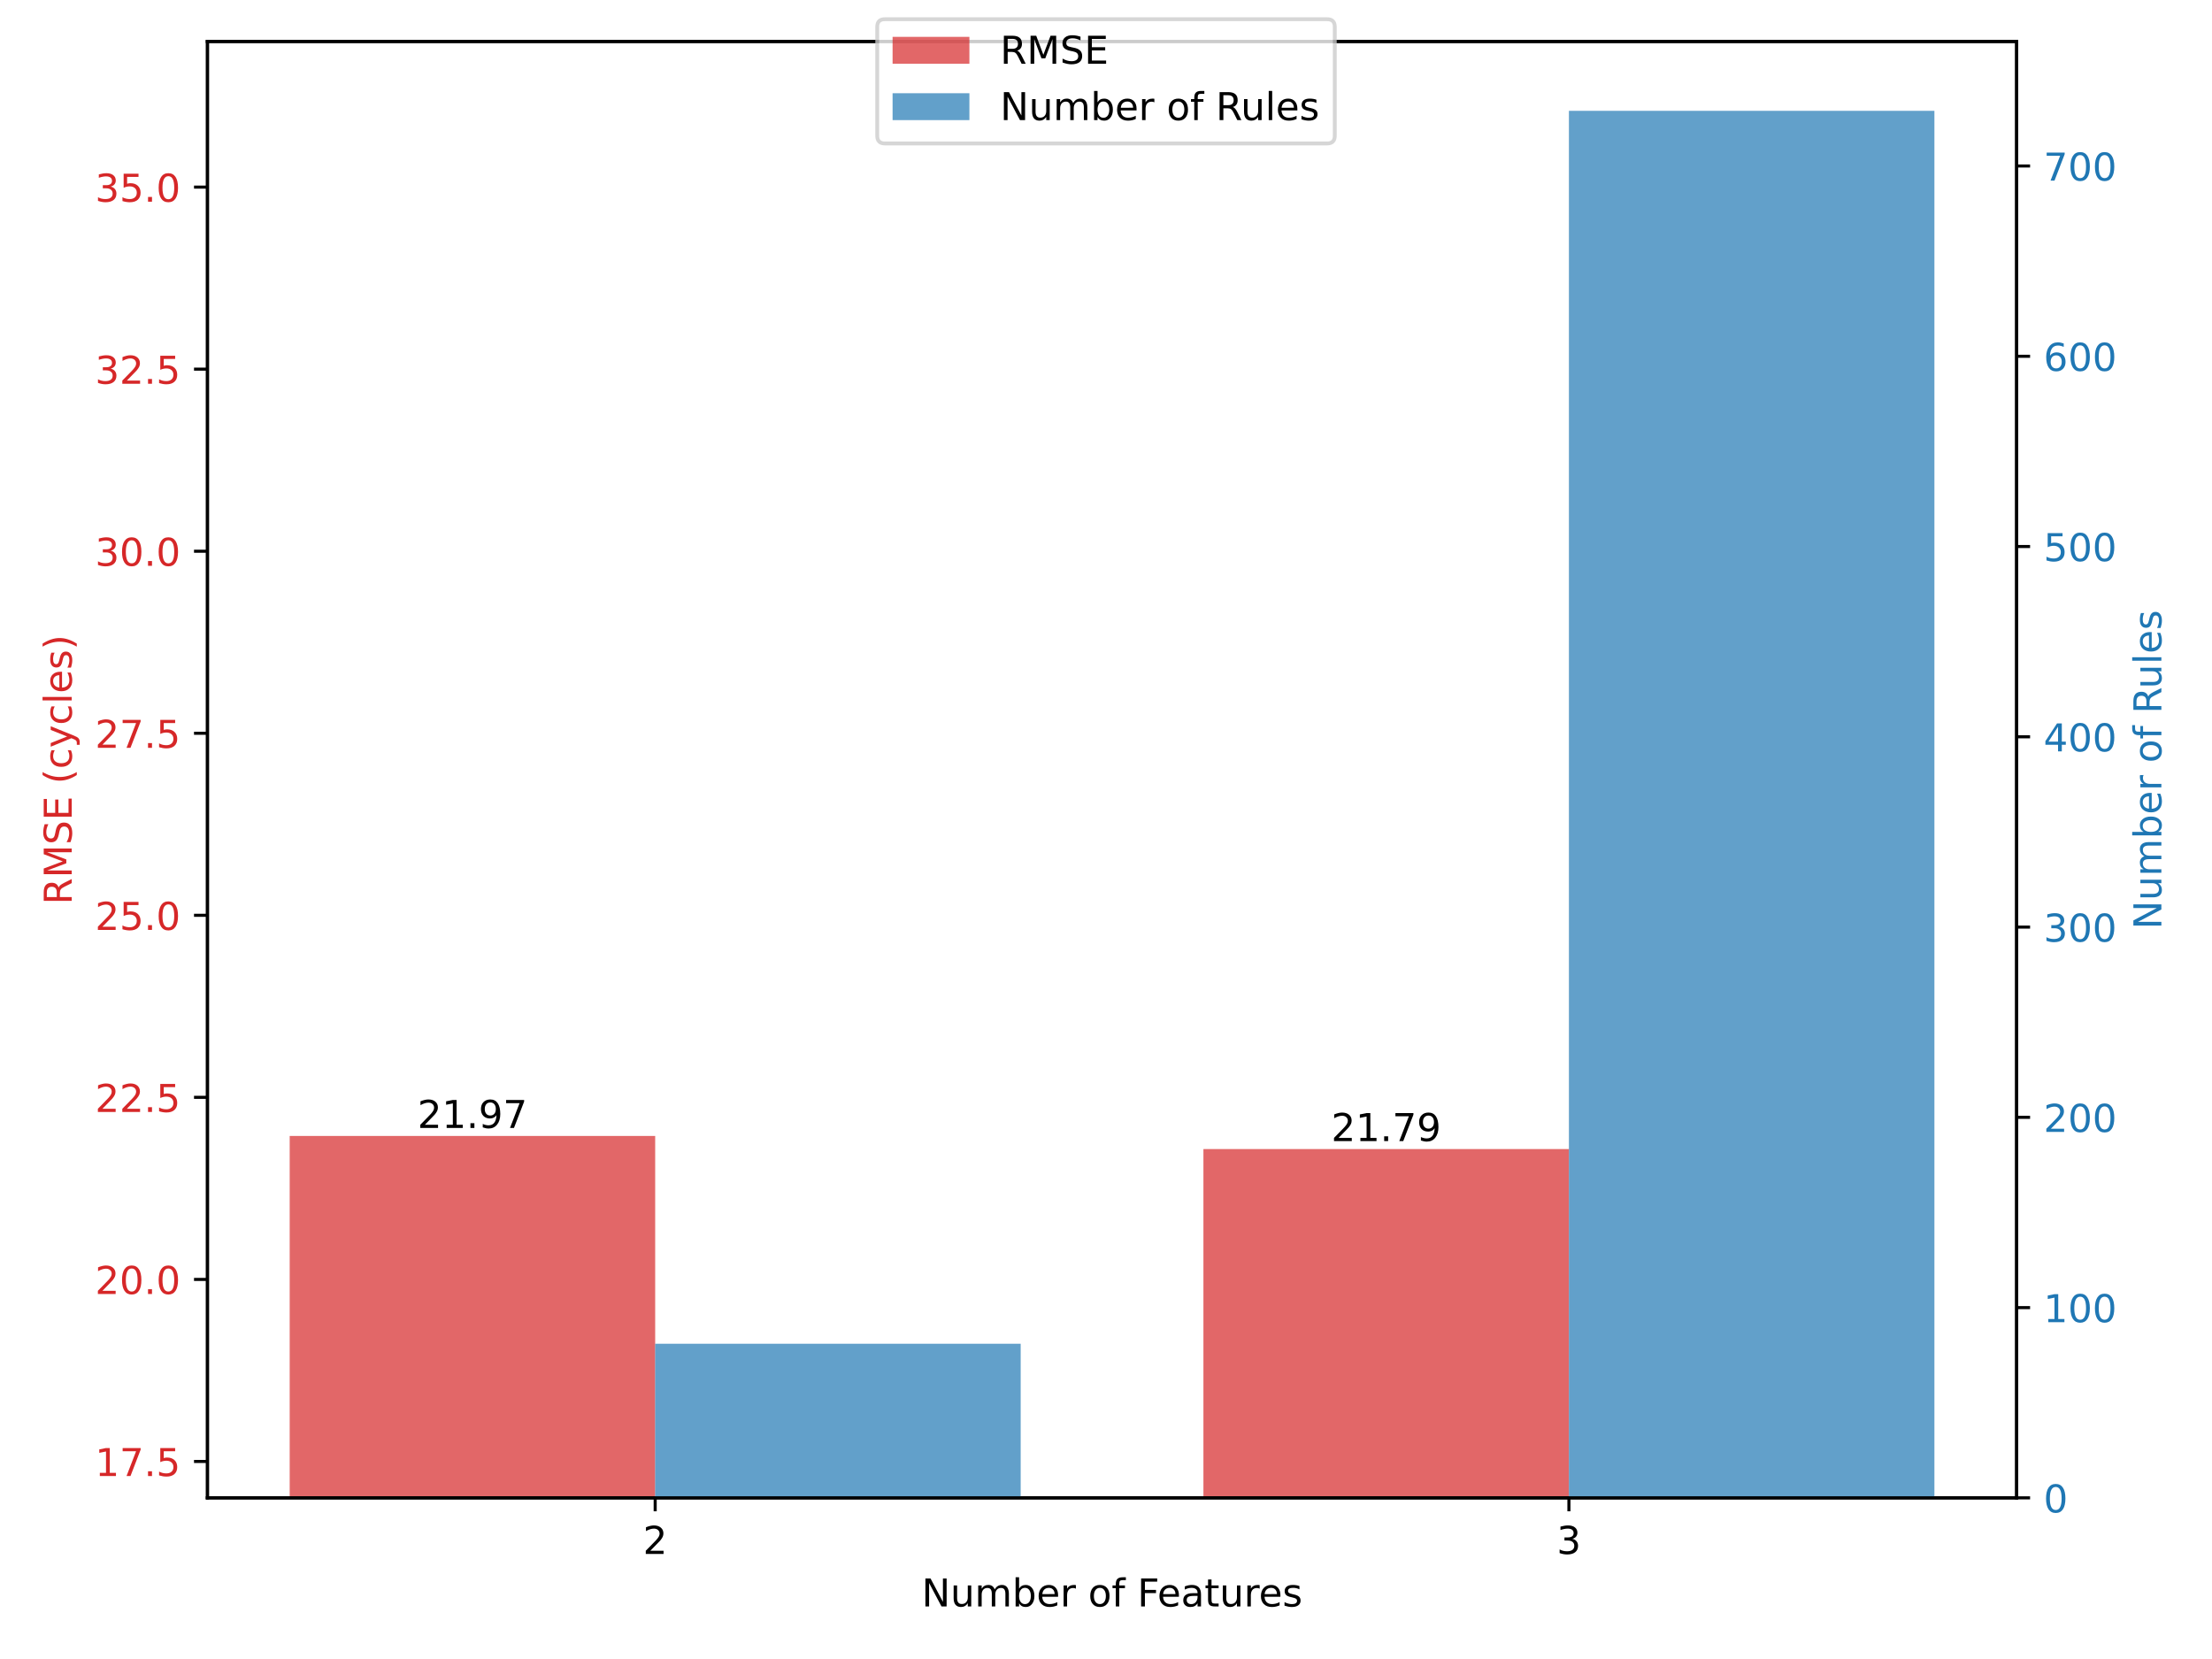
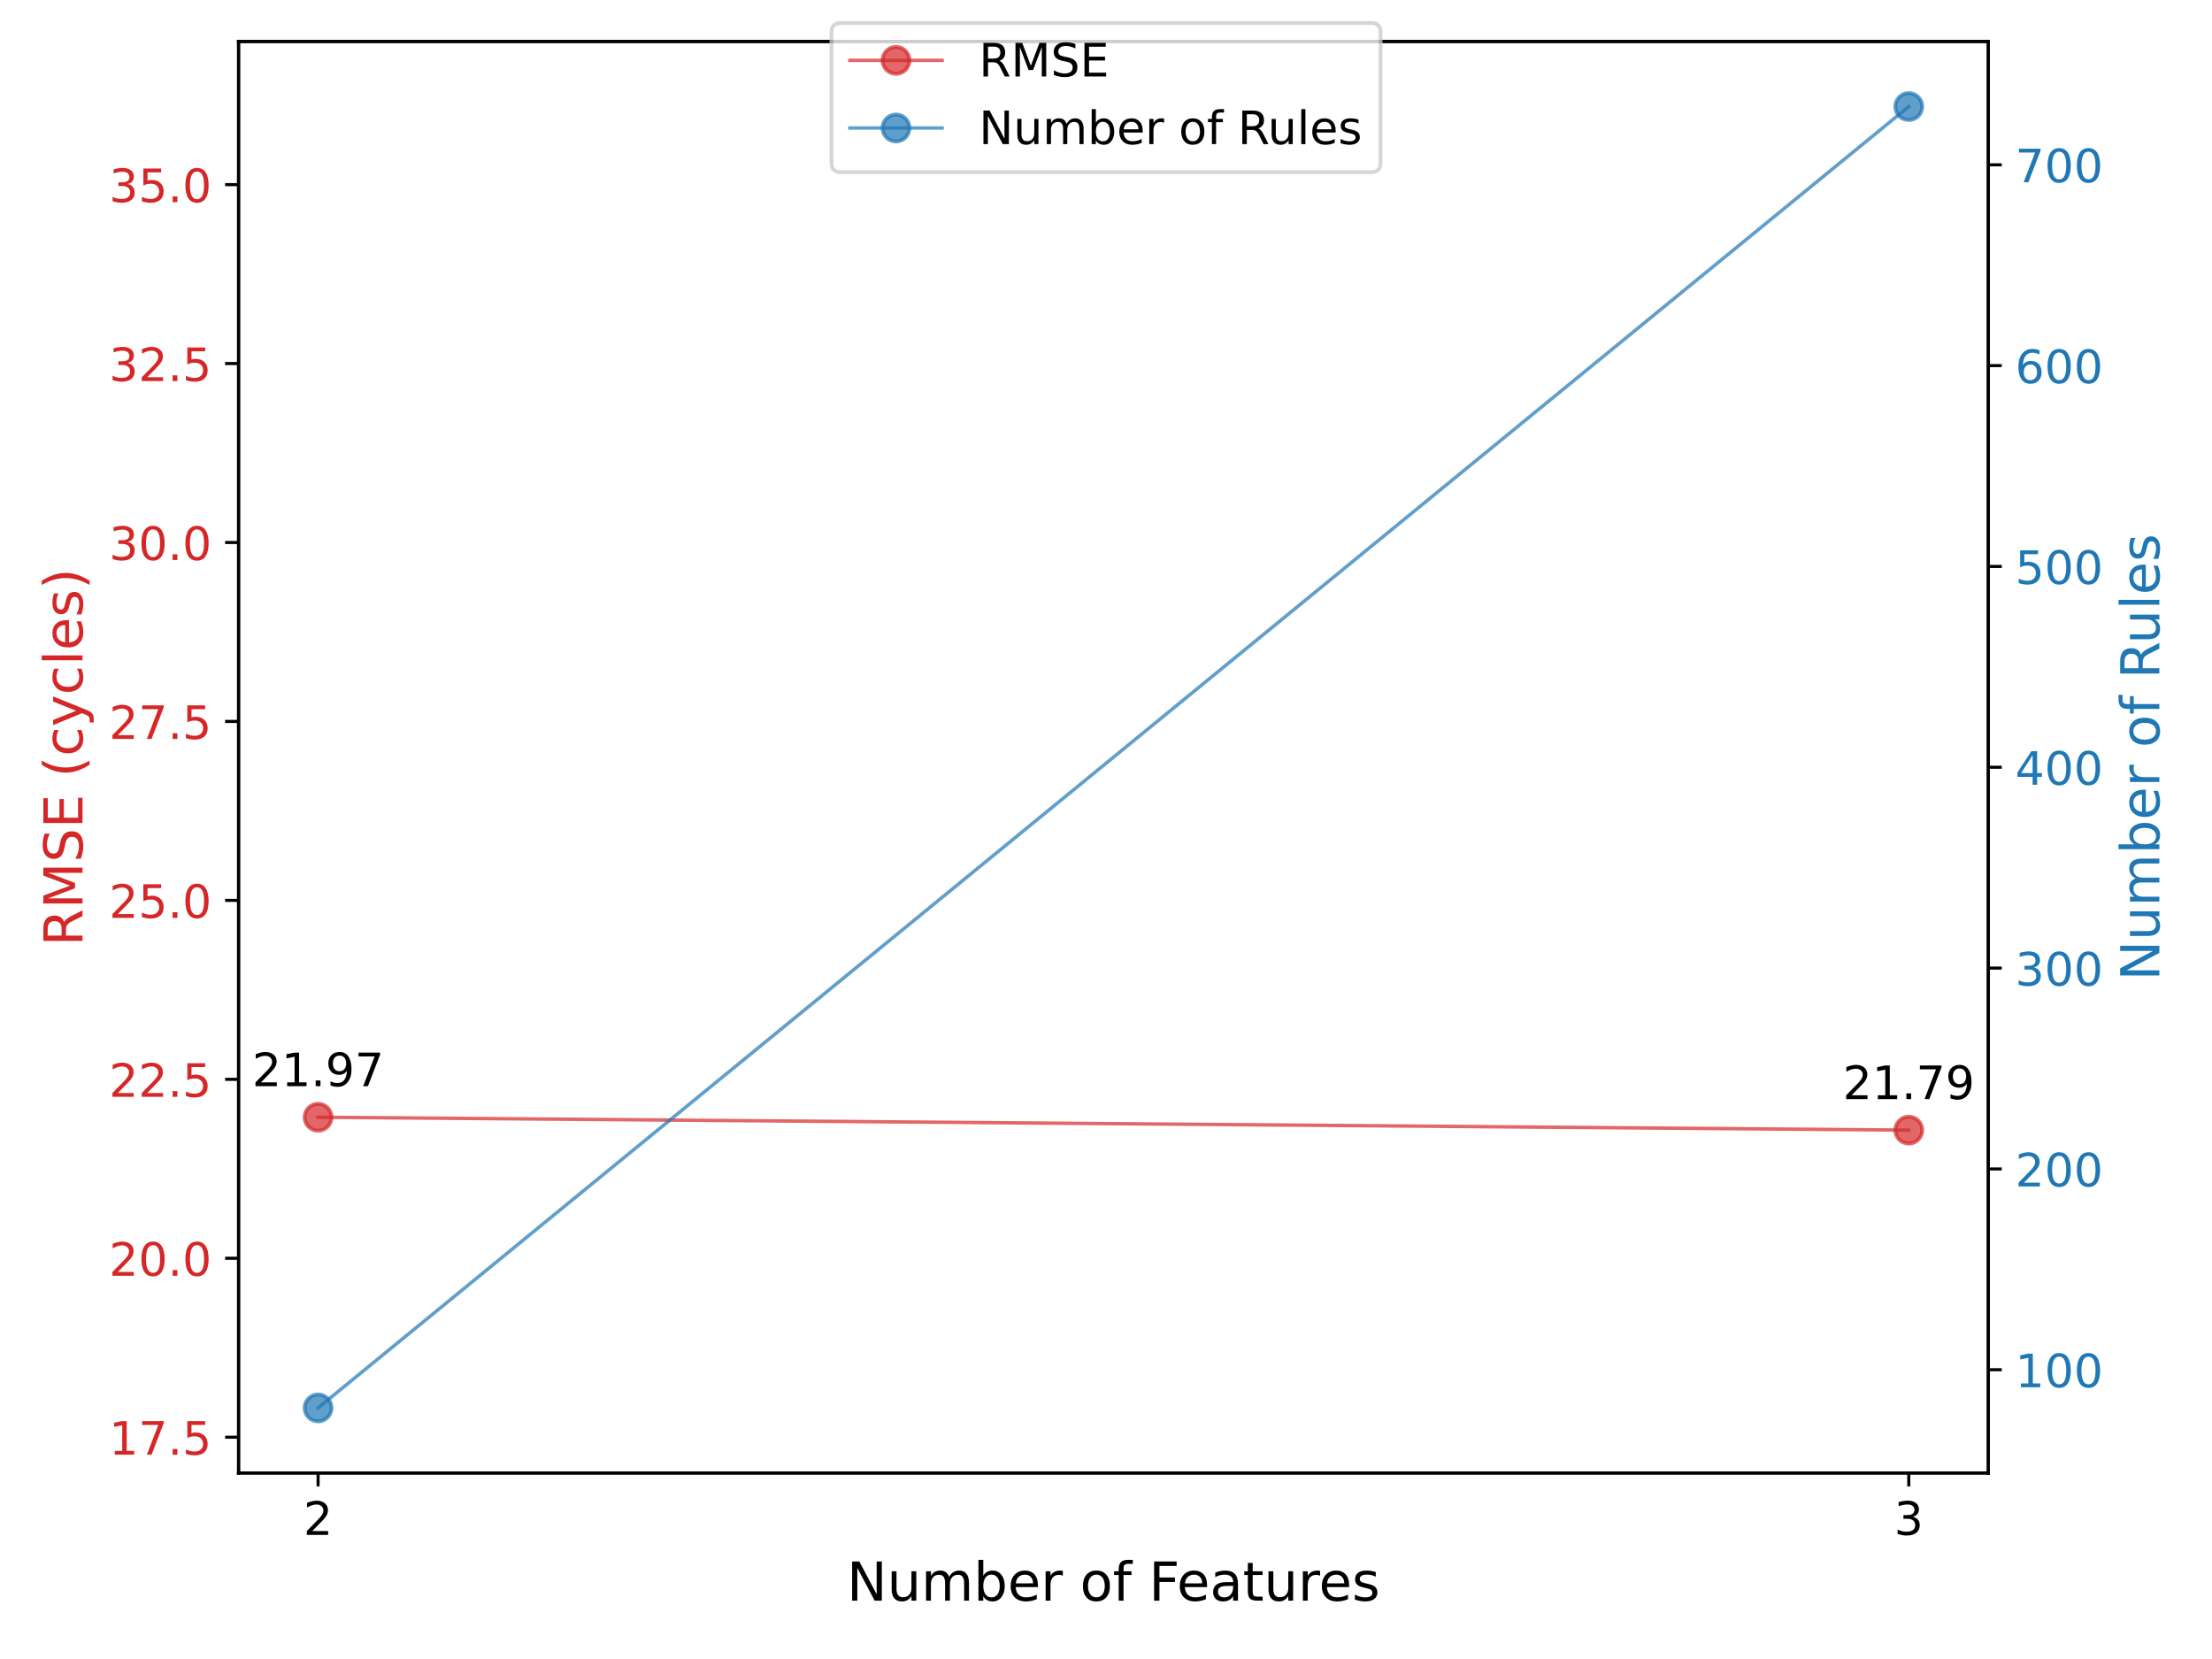
<svg xmlns="http://www.w3.org/2000/svg" xmlns:xlink="http://www.w3.org/1999/xlink" width="576pt" height="432pt" viewBox="0 0 576 432" version="1.1">
  <defs>
    <style type="text/css">*{stroke-linejoin: round; stroke-linecap: butt}</style>
  </defs>
  <g id="figure_1">
    <g id="patch_1">
      <path d="M 0 432  L 576 432  L 576 0  L 0 0  z " style="fill: #ffffff" />
    </g>
    <g id="axes_1">
      <g id="patch_2">
-         <path d="M 54.02 390.04  L 525.13 390.04  L 525.13 10.8  L 54.02 10.8  z " style="fill: #ffffff" />
-       </g>
-       <g id="patch_3">
-         <path d="M 75.434 712.394  L 170.608 712.394  L 170.608 295.799  L 75.434 295.799  z " clip-path="url(#p0d4b3a0d62)" style="fill: #d62728; opacity: 0.7" />
-       </g>
-       <g id="patch_4">
-         <path d="M 313.368 712.394  L 408.542 712.394  L 408.542 299.212  L 313.368 299.212  z " clip-path="url(#p0d4b3a0d62)" style="fill: #d62728; opacity: 0.7" />
+         <path d="M 62.12 383.56  L 517.75 383.56  L 517.75 10.8  L 62.12 10.8  z " style="fill: #ffffff" />
      </g>
      <g id="matplotlib.axis_1">
        <g id="xtick_1">
          <g id="line2d_1">
            <defs>
-               <path id="me149bcb768" d="M 0 0  L 0 3.5  " style="stroke: #000000; stroke-width: 0.8" />
+               <path id="m5f3f229236" d="M 0 0  L 0 3.5  " style="stroke: #000000; stroke-width: 0.8" />
            </defs>
            <g>
-               <use xlink:href="#me149bcb768" x="170.608" y="390.04" style="stroke: #000000; stroke-width: 0.8" />
+               <use xlink:href="#m5f3f229236" x="82.83" y="383.56" style="stroke: #000000; stroke-width: 0.8" />
            </g>
          </g>
          <g id="text_1">
-             <g transform="translate(167.4266 404.6384)scale(0.1 -0.1)">
+             <g transform="translate(79.01296 399.6781)scale(0.12 -0.12)">
              <defs>
                <path id="DejaVuSans-32" d="M 1228 531  L 3431 531  L 3431 0  L 469 0  L 469 531  Q 828 903 1448 1529  Q 2069 2156 2228 2338  Q 2531 2678 2651 2914  Q 2772 3150 2772 3378  Q 2772 3750 2511 3984  Q 2250 4219 1831 4219  Q 1534 4219 1204 4116  Q 875 4013 500 3803  L 500 4441  Q 881 4594 1212 4672  Q 1544 4750 1819 4750  Q 2544 4750 2975 4387  Q 3406 4025 3406 3419  Q 3406 3131 3298 2873  Q 3191 2616 2906 2266  Q 2828 2175 2409 1742  Q 1991 1309 1228 531  z " transform="scale(0.015625)" />
              </defs>
              <use xlink:href="#DejaVuSans-32" />
            </g>
          </g>
        </g>
        <g id="xtick_2">
          <g id="line2d_2">
            <g>
-               <use xlink:href="#me149bcb768" x="408.542" y="390.04" style="stroke: #000000; stroke-width: 0.8" />
+               <use xlink:href="#m5f3f229236" x="497.04" y="383.56" style="stroke: #000000; stroke-width: 0.8" />
            </g>
          </g>
          <g id="text_2">
-             <g transform="translate(405.3609 404.6384)scale(0.1 -0.1)">
+             <g transform="translate(493.222 399.6781)scale(0.12 -0.12)">
              <defs>
                <path id="DejaVuSans-33" d="M 2597 2516  Q 3050 2419 3304 2112  Q 3559 1806 3559 1356  Q 3559 666 3084 287  Q 2609 -91 1734 -91  Q 1441 -91 1130 -33  Q 819 25 488 141  L 488 750  Q 750 597 1062 519  Q 1375 441 1716 441  Q 2309 441 2620 675  Q 2931 909 2931 1356  Q 2931 1769 2642 2001  Q 2353 2234 1838 2234  L 1294 2234  L 1294 2753  L 1863 2753  Q 2328 2753 2575 2939  Q 2822 3125 2822 3475  Q 2822 3834 2567 4026  Q 2313 4219 1838 4219  Q 1578 4219 1281 4162  Q 984 4106 628 3988  L 628 4550  Q 988 4650 1302 4700  Q 1616 4750 1894 4750  Q 2613 4750 3031 4423  Q 3450 4097 3450 3541  Q 3450 3153 3228 2886  Q 3006 2619 2597 2516  z " transform="scale(0.015625)" />
              </defs>
              <use xlink:href="#DejaVuSans-33" />
            </g>
          </g>
        </g>
        <g id="text_3">
-           <g transform="translate(239.9969 418.3166)scale(0.1 -0.1)">
+           <g transform="translate(220.5256 416.8116)scale(0.14 -0.14)">
            <defs>
              <path id="DejaVuSans-4e" d="M 628 4666  L 1478 4666  L 3547 763  L 3547 4666  L 4159 4666  L 4159 0  L 3309 0  L 1241 3903  L 1241 0  L 628 0  L 628 4666  z " transform="scale(0.015625)" />
              <path id="DejaVuSans-75" d="M 544 1381  L 544 3500  L 1119 3500  L 1119 1403  Q 1119 906 1312 657  Q 1506 409 1894 409  Q 2359 409 2629 706  Q 2900 1003 2900 1516  L 2900 3500  L 3475 3500  L 3475 0  L 2900 0  L 2900 538  Q 2691 219 2414 64  Q 2138 -91 1772 -91  Q 1169 -91 856 284  Q 544 659 544 1381  z M 1991 3584  L 1991 3584  z " transform="scale(0.015625)" />
              <path id="DejaVuSans-6d" d="M 3328 2828  Q 3544 3216 3844 3400  Q 4144 3584 4550 3584  Q 5097 3584 5394 3201  Q 5691 2819 5691 2113  L 5691 0  L 5113 0  L 5113 2094  Q 5113 2597 4934 2840  Q 4756 3084 4391 3084  Q 3944 3084 3684 2787  Q 3425 2491 3425 1978  L 3425 0  L 2847 0  L 2847 2094  Q 2847 2600 2669 2842  Q 2491 3084 2119 3084  Q 1678 3084 1418 2786  Q 1159 2488 1159 1978  L 1159 0  L 581 0  L 581 3500  L 1159 3500  L 1159 2956  Q 1356 3278 1631 3431  Q 1906 3584 2284 3584  Q 2666 3584 2933 3390  Q 3200 3197 3328 2828  z " transform="scale(0.015625)" />
              <path id="DejaVuSans-62" d="M 3116 1747  Q 3116 2381 2855 2742  Q 2594 3103 2138 3103  Q 1681 3103 1420 2742  Q 1159 2381 1159 1747  Q 1159 1113 1420 752  Q 1681 391 2138 391  Q 2594 391 2855 752  Q 3116 1113 3116 1747  z M 1159 2969  Q 1341 3281 1617 3432  Q 1894 3584 2278 3584  Q 2916 3584 3314 3078  Q 3713 2572 3713 1747  Q 3713 922 3314 415  Q 2916 -91 2278 -91  Q 1894 -91 1617 61  Q 1341 213 1159 525  L 1159 0  L 581 0  L 581 4863  L 1159 4863  L 1159 2969  z " transform="scale(0.015625)" />
              <path id="DejaVuSans-65" d="M 3597 1894  L 3597 1613  L 953 1613  Q 991 1019 1311 708  Q 1631 397 2203 397  Q 2534 397 2845 478  Q 3156 559 3463 722  L 3463 178  Q 3153 47 2828 -22  Q 2503 -91 2169 -91  Q 1331 -91 842 396  Q 353 884 353 1716  Q 353 2575 817 3079  Q 1281 3584 2069 3584  Q 2775 3584 3186 3129  Q 3597 2675 3597 1894  z M 3022 2063  Q 3016 2534 2758 2815  Q 2500 3097 2075 3097  Q 1594 3097 1305 2825  Q 1016 2553 972 2059  L 3022 2063  z " transform="scale(0.015625)" />
              <path id="DejaVuSans-72" d="M 2631 2963  Q 2534 3019 2420 3045  Q 2306 3072 2169 3072  Q 1681 3072 1420 2755  Q 1159 2438 1159 1844  L 1159 0  L 581 0  L 581 3500  L 1159 3500  L 1159 2956  Q 1341 3275 1631 3429  Q 1922 3584 2338 3584  Q 2397 3584 2469 3576  Q 2541 3569 2628 3553  L 2631 2963  z " transform="scale(0.015625)" />
              <path id="DejaVuSans-20" transform="scale(0.015625)" />
              <path id="DejaVuSans-6f" d="M 1959 3097  Q 1497 3097 1228 2736  Q 959 2375 959 1747  Q 959 1119 1226 758  Q 1494 397 1959 397  Q 2419 397 2687 759  Q 2956 1122 2956 1747  Q 2956 2369 2687 2733  Q 2419 3097 1959 3097  z M 1959 3584  Q 2709 3584 3137 3096  Q 3566 2609 3566 1747  Q 3566 888 3137 398  Q 2709 -91 1959 -91  Q 1206 -91 779 398  Q 353 888 353 1747  Q 353 2609 779 3096  Q 1206 3584 1959 3584  z " transform="scale(0.015625)" />
              <path id="DejaVuSans-66" d="M 2375 4863  L 2375 4384  L 1825 4384  Q 1516 4384 1395 4259  Q 1275 4134 1275 3809  L 1275 3500  L 2222 3500  L 2222 3053  L 1275 3053  L 1275 0  L 697 0  L 697 3053  L 147 3053  L 147 3500  L 697 3500  L 697 3744  Q 697 4328 969 4595  Q 1241 4863 1831 4863  L 2375 4863  z " transform="scale(0.015625)" />
              <path id="DejaVuSans-46" d="M 628 4666  L 3309 4666  L 3309 4134  L 1259 4134  L 1259 2759  L 3109 2759  L 3109 2228  L 1259 2228  L 1259 0  L 628 0  L 628 4666  z " transform="scale(0.015625)" />
              <path id="DejaVuSans-61" d="M 2194 1759  Q 1497 1759 1228 1600  Q 959 1441 959 1056  Q 959 750 1161 570  Q 1363 391 1709 391  Q 2188 391 2477 730  Q 2766 1069 2766 1631  L 2766 1759  L 2194 1759  z M 3341 1997  L 3341 0  L 2766 0  L 2766 531  Q 2569 213 2275 61  Q 1981 -91 1556 -91  Q 1019 -91 701 211  Q 384 513 384 1019  Q 384 1609 779 1909  Q 1175 2209 1959 2209  L 2766 2209  L 2766 2266  Q 2766 2663 2505 2880  Q 2244 3097 1772 3097  Q 1472 3097 1187 3025  Q 903 2953 641 2809  L 641 3341  Q 956 3463 1253 3523  Q 1550 3584 1831 3584  Q 2591 3584 2966 3190  Q 3341 2797 3341 1997  z " transform="scale(0.015625)" />
              <path id="DejaVuSans-74" d="M 1172 4494  L 1172 3500  L 2356 3500  L 2356 3053  L 1172 3053  L 1172 1153  Q 1172 725 1289 603  Q 1406 481 1766 481  L 2356 481  L 2356 0  L 1766 0  Q 1100 0 847 248  Q 594 497 594 1153  L 594 3053  L 172 3053  L 172 3500  L 594 3500  L 594 4494  L 1172 4494  z " transform="scale(0.015625)" />
              <path id="DejaVuSans-73" d="M 2834 3397  L 2834 2853  Q 2591 2978 2328 3040  Q 2066 3103 1784 3103  Q 1356 3103 1142 2972  Q 928 2841 928 2578  Q 928 2378 1081 2264  Q 1234 2150 1697 2047  L 1894 2003  Q 2506 1872 2764 1633  Q 3022 1394 3022 966  Q 3022 478 2636 193  Q 2250 -91 1575 -91  Q 1294 -91 989 -36  Q 684 19 347 128  L 347 722  Q 666 556 975 473  Q 1284 391 1588 391  Q 1994 391 2212 530  Q 2431 669 2431 922  Q 2431 1156 2273 1281  Q 2116 1406 1581 1522  L 1381 1569  Q 847 1681 609 1914  Q 372 2147 372 2553  Q 372 3047 722 3315  Q 1072 3584 1716 3584  Q 2034 3584 2315 3537  Q 2597 3491 2834 3397  z " transform="scale(0.015625)" />
            </defs>
            <use xlink:href="#DejaVuSans-4e" />
            <use xlink:href="#DejaVuSans-75" x="74.805" />
            <use xlink:href="#DejaVuSans-6d" x="138.184" />
            <use xlink:href="#DejaVuSans-62" x="235.596" />
            <use xlink:href="#DejaVuSans-65" x="299.072" />
            <use xlink:href="#DejaVuSans-72" x="360.596" />
            <use xlink:href="#DejaVuSans-20" x="401.709" />
            <use xlink:href="#DejaVuSans-6f" x="433.496" />
            <use xlink:href="#DejaVuSans-66" x="494.678" />
            <use xlink:href="#DejaVuSans-20" x="529.883" />
            <use xlink:href="#DejaVuSans-46" x="561.67" />
            <use xlink:href="#DejaVuSans-65" x="613.689" />
            <use xlink:href="#DejaVuSans-61" x="675.213" />
            <use xlink:href="#DejaVuSans-74" x="736.492" />
            <use xlink:href="#DejaVuSans-75" x="775.701" />
            <use xlink:href="#DejaVuSans-72" x="839.08" />
            <use xlink:href="#DejaVuSans-65" x="877.943" />
            <use xlink:href="#DejaVuSans-73" x="939.467" />
          </g>
        </g>
      </g>
      <g id="matplotlib.axis_2">
        <g id="ytick_1">
          <g id="line2d_3">
            <defs>
-               <path id="m846bb1ee60" d="M 0 0  L -3.5 0  " style="stroke: #000000; stroke-width: 0.8" />
+               <path id="mb126d56574" d="M 0 0  L -3.5 0  " style="stroke: #000000; stroke-width: 0.8" />
            </defs>
            <g>
-               <use xlink:href="#m846bb1ee60" x="54.02" y="380.559" style="stroke: #000000; stroke-width: 0.8" />
+               <use xlink:href="#mb126d56574" x="62.12" y="374.241" style="stroke: #000000; stroke-width: 0.8" />
            </g>
          </g>
          <g id="text_4">
-             <g style="fill: #d62728" transform="translate(24.75437 384.3582)scale(0.1 -0.1)">
+             <g style="fill: #d62728" transform="translate(28.40125 378.8001)scale(0.12 -0.12)">
              <defs>
                <path id="DejaVuSans-31" d="M 794 531  L 1825 531  L 1825 4091  L 703 3866  L 703 4441  L 1819 4666  L 2450 4666  L 2450 531  L 3481 531  L 3481 0  L 794 0  L 794 531  z " transform="scale(0.015625)" />
                <path id="DejaVuSans-37" d="M 525 4666  L 3525 4666  L 3525 4397  L 1831 0  L 1172 0  L 2766 4134  L 525 4134  L 525 4666  z " transform="scale(0.015625)" />
                <path id="DejaVuSans-2e" d="M 684 794  L 1344 794  L 1344 0  L 684 0  L 684 794  z " transform="scale(0.015625)" />
                <path id="DejaVuSans-35" d="M 691 4666  L 3169 4666  L 3169 4134  L 1269 4134  L 1269 2991  Q 1406 3038 1543 3061  Q 1681 3084 1819 3084  Q 2600 3084 3056 2656  Q 3513 2228 3513 1497  Q 3513 744 3044 326  Q 2575 -91 1722 -91  Q 1428 -91 1123 -41  Q 819 9 494 109  L 494 744  Q 775 591 1075 516  Q 1375 441 1709 441  Q 2250 441 2565 725  Q 2881 1009 2881 1497  Q 2881 1984 2565 2268  Q 2250 2553 1709 2553  Q 1456 2553 1204 2497  Q 953 2441 691 2322  L 691 4666  z " transform="scale(0.015625)" />
              </defs>
              <use xlink:href="#DejaVuSans-31" />
              <use xlink:href="#DejaVuSans-37" x="63.623" />
              <use xlink:href="#DejaVuSans-2e" x="127.246" />
              <use xlink:href="#DejaVuSans-35" x="159.033" />
            </g>
          </g>
        </g>
        <g id="ytick_2">
          <g id="line2d_4">
            <g>
-               <use xlink:href="#m846bb1ee60" x="54.02" y="333.154" style="stroke: #000000; stroke-width: 0.8" />
+               <use xlink:href="#mb126d56574" x="62.12" y="327.646" style="stroke: #000000; stroke-width: 0.8" />
            </g>
          </g>
          <g id="text_5">
-             <g style="fill: #d62728" transform="translate(24.75437 336.9532)scale(0.1 -0.1)">
+             <g style="fill: #d62728" transform="translate(28.40125 332.2051)scale(0.12 -0.12)">
              <defs>
                <path id="DejaVuSans-30" d="M 2034 4250  Q 1547 4250 1301 3770  Q 1056 3291 1056 2328  Q 1056 1369 1301 889  Q 1547 409 2034 409  Q 2525 409 2770 889  Q 3016 1369 3016 2328  Q 3016 3291 2770 3770  Q 2525 4250 2034 4250  z M 2034 4750  Q 2819 4750 3233 4129  Q 3647 3509 3647 2328  Q 3647 1150 3233 529  Q 2819 -91 2034 -91  Q 1250 -91 836 529  Q 422 1150 422 2328  Q 422 3509 836 4129  Q 1250 4750 2034 4750  z " transform="scale(0.015625)" />
              </defs>
              <use xlink:href="#DejaVuSans-32" />
              <use xlink:href="#DejaVuSans-30" x="63.623" />
              <use xlink:href="#DejaVuSans-2e" x="127.246" />
              <use xlink:href="#DejaVuSans-30" x="159.033" />
            </g>
          </g>
        </g>
        <g id="ytick_3">
          <g id="line2d_5">
            <g>
-               <use xlink:href="#m846bb1ee60" x="54.02" y="285.749" style="stroke: #000000; stroke-width: 0.8" />
+               <use xlink:href="#mb126d56574" x="62.12" y="281.051" style="stroke: #000000; stroke-width: 0.8" />
            </g>
          </g>
          <g id="text_6">
-             <g style="fill: #d62728" transform="translate(24.75437 289.5482)scale(0.1 -0.1)">
+             <g style="fill: #d62728" transform="translate(28.40125 285.6101)scale(0.12 -0.12)">
              <use xlink:href="#DejaVuSans-32" />
              <use xlink:href="#DejaVuSans-32" x="63.623" />
              <use xlink:href="#DejaVuSans-2e" x="127.246" />
              <use xlink:href="#DejaVuSans-35" x="159.033" />
            </g>
          </g>
        </g>
        <g id="ytick_4">
          <g id="line2d_6">
            <g>
-               <use xlink:href="#m846bb1ee60" x="54.02" y="238.344" style="stroke: #000000; stroke-width: 0.8" />
+               <use xlink:href="#mb126d56574" x="62.12" y="234.456" style="stroke: #000000; stroke-width: 0.8" />
            </g>
          </g>
          <g id="text_7">
-             <g style="fill: #d62728" transform="translate(24.75437 242.1432)scale(0.1 -0.1)">
+             <g style="fill: #d62728" transform="translate(28.40125 239.0151)scale(0.12 -0.12)">
              <use xlink:href="#DejaVuSans-32" />
              <use xlink:href="#DejaVuSans-35" x="63.623" />
              <use xlink:href="#DejaVuSans-2e" x="127.246" />
              <use xlink:href="#DejaVuSans-30" x="159.033" />
            </g>
          </g>
        </g>
        <g id="ytick_5">
          <g id="line2d_7">
            <g>
-               <use xlink:href="#m846bb1ee60" x="54.02" y="190.939" style="stroke: #000000; stroke-width: 0.8" />
+               <use xlink:href="#mb126d56574" x="62.12" y="187.861" style="stroke: #000000; stroke-width: 0.8" />
            </g>
          </g>
          <g id="text_8">
-             <g style="fill: #d62728" transform="translate(24.75437 194.7382)scale(0.1 -0.1)">
+             <g style="fill: #d62728" transform="translate(28.40125 192.4201)scale(0.12 -0.12)">
              <use xlink:href="#DejaVuSans-32" />
              <use xlink:href="#DejaVuSans-37" x="63.623" />
              <use xlink:href="#DejaVuSans-2e" x="127.246" />
              <use xlink:href="#DejaVuSans-35" x="159.033" />
            </g>
          </g>
        </g>
        <g id="ytick_6">
          <g id="line2d_8">
            <g>
-               <use xlink:href="#m846bb1ee60" x="54.02" y="143.534" style="stroke: #000000; stroke-width: 0.8" />
+               <use xlink:href="#mb126d56574" x="62.12" y="141.266" style="stroke: #000000; stroke-width: 0.8" />
            </g>
          </g>
          <g id="text_9">
-             <g style="fill: #d62728" transform="translate(24.75437 147.3332)scale(0.1 -0.1)">
+             <g style="fill: #d62728" transform="translate(28.40125 145.8251)scale(0.12 -0.12)">
              <use xlink:href="#DejaVuSans-33" />
              <use xlink:href="#DejaVuSans-30" x="63.623" />
              <use xlink:href="#DejaVuSans-2e" x="127.246" />
              <use xlink:href="#DejaVuSans-30" x="159.033" />
            </g>
          </g>
        </g>
        <g id="ytick_7">
          <g id="line2d_9">
            <g>
-               <use xlink:href="#m846bb1ee60" x="54.02" y="96.129" style="stroke: #000000; stroke-width: 0.8" />
+               <use xlink:href="#mb126d56574" x="62.12" y="94.671" style="stroke: #000000; stroke-width: 0.8" />
            </g>
          </g>
          <g id="text_10">
-             <g style="fill: #d62728" transform="translate(24.75437 99.92822)scale(0.1 -0.1)">
+             <g style="fill: #d62728" transform="translate(28.40125 99.23006)scale(0.12 -0.12)">
              <use xlink:href="#DejaVuSans-33" />
              <use xlink:href="#DejaVuSans-32" x="63.623" />
              <use xlink:href="#DejaVuSans-2e" x="127.246" />
              <use xlink:href="#DejaVuSans-35" x="159.033" />
            </g>
          </g>
        </g>
        <g id="ytick_8">
          <g id="line2d_10">
            <g>
-               <use xlink:href="#m846bb1ee60" x="54.02" y="48.724" style="stroke: #000000; stroke-width: 0.8" />
+               <use xlink:href="#mb126d56574" x="62.12" y="48.076" style="stroke: #000000; stroke-width: 0.8" />
            </g>
          </g>
          <g id="text_11">
-             <g style="fill: #d62728" transform="translate(24.75437 52.52322)scale(0.1 -0.1)">
+             <g style="fill: #d62728" transform="translate(28.40125 52.63506)scale(0.12 -0.12)">
              <use xlink:href="#DejaVuSans-33" />
              <use xlink:href="#DejaVuSans-35" x="63.623" />
              <use xlink:href="#DejaVuSans-2e" x="127.246" />
              <use xlink:href="#DejaVuSans-30" x="159.033" />
            </g>
          </g>
        </g>
        <g id="text_12">
-           <g style="fill: #d62728" transform="translate(18.67469 235.5606)rotate(-90)scale(0.1 -0.1)">
+           <g style="fill: #d62728" transform="translate(21.48969 246.3769)rotate(-90)scale(0.14 -0.14)">
            <defs>
              <path id="DejaVuSans-52" d="M 2841 2188  Q 3044 2119 3236 1894  Q 3428 1669 3622 1275  L 4263 0  L 3584 0  L 2988 1197  Q 2756 1666 2539 1819  Q 2322 1972 1947 1972  L 1259 1972  L 1259 0  L 628 0  L 628 4666  L 2053 4666  Q 2853 4666 3247 4331  Q 3641 3997 3641 3322  Q 3641 2881 3436 2590  Q 3231 2300 2841 2188  z M 1259 4147  L 1259 2491  L 2053 2491  Q 2509 2491 2742 2702  Q 2975 2913 2975 3322  Q 2975 3731 2742 3939  Q 2509 4147 2053 4147  L 1259 4147  z " transform="scale(0.015625)" />
              <path id="DejaVuSans-4d" d="M 628 4666  L 1569 4666  L 2759 1491  L 3956 4666  L 4897 4666  L 4897 0  L 4281 0  L 4281 4097  L 3078 897  L 2444 897  L 1241 4097  L 1241 0  L 628 0  L 628 4666  z " transform="scale(0.015625)" />
              <path id="DejaVuSans-53" d="M 3425 4513  L 3425 3897  Q 3066 4069 2747 4153  Q 2428 4238 2131 4238  Q 1616 4238 1336 4038  Q 1056 3838 1056 3469  Q 1056 3159 1242 3001  Q 1428 2844 1947 2747  L 2328 2669  Q 3034 2534 3370 2195  Q 3706 1856 3706 1288  Q 3706 609 3251 259  Q 2797 -91 1919 -91  Q 1588 -91 1214 -16  Q 841 59 441 206  L 441 856  Q 825 641 1194 531  Q 1563 422 1919 422  Q 2459 422 2753 634  Q 3047 847 3047 1241  Q 3047 1584 2836 1778  Q 2625 1972 2144 2069  L 1759 2144  Q 1053 2284 737 2584  Q 422 2884 422 3419  Q 422 4038 858 4394  Q 1294 4750 2059 4750  Q 2388 4750 2728 4690  Q 3069 4631 3425 4513  z " transform="scale(0.015625)" />
              <path id="DejaVuSans-45" d="M 628 4666  L 3578 4666  L 3578 4134  L 1259 4134  L 1259 2753  L 3481 2753  L 3481 2222  L 1259 2222  L 1259 531  L 3634 531  L 3634 0  L 628 0  L 628 4666  z " transform="scale(0.015625)" />
              <path id="DejaVuSans-28" d="M 1984 4856  Q 1566 4138 1362 3434  Q 1159 2731 1159 2009  Q 1159 1288 1364 580  Q 1569 -128 1984 -844  L 1484 -844  Q 1016 -109 783 600  Q 550 1309 550 2009  Q 550 2706 781 3412  Q 1013 4119 1484 4856  L 1984 4856  z " transform="scale(0.015625)" />
              <path id="DejaVuSans-63" d="M 3122 3366  L 3122 2828  Q 2878 2963 2633 3030  Q 2388 3097 2138 3097  Q 1578 3097 1268 2742  Q 959 2388 959 1747  Q 959 1106 1268 751  Q 1578 397 2138 397  Q 2388 397 2633 464  Q 2878 531 3122 666  L 3122 134  Q 2881 22 2623 -34  Q 2366 -91 2075 -91  Q 1284 -91 818 406  Q 353 903 353 1747  Q 353 2603 823 3093  Q 1294 3584 2113 3584  Q 2378 3584 2631 3529  Q 2884 3475 3122 3366  z " transform="scale(0.015625)" />
              <path id="DejaVuSans-79" d="M 2059 -325  Q 1816 -950 1584 -1140  Q 1353 -1331 966 -1331  L 506 -1331  L 506 -850  L 844 -850  Q 1081 -850 1212 -737  Q 1344 -625 1503 -206  L 1606 56  L 191 3500  L 800 3500  L 1894 763  L 2988 3500  L 3597 3500  L 2059 -325  z " transform="scale(0.015625)" />
              <path id="DejaVuSans-6c" d="M 603 4863  L 1178 4863  L 1178 0  L 603 0  L 603 4863  z " transform="scale(0.015625)" />
              <path id="DejaVuSans-29" d="M 513 4856  L 1013 4856  Q 1481 4119 1714 3412  Q 1947 2706 1947 2009  Q 1947 1309 1714 600  Q 1481 -109 1013 -844  L 513 -844  Q 928 -128 1133 580  Q 1338 1288 1338 2009  Q 1338 2731 1133 3434  Q 928 4138 513 4856  z " transform="scale(0.015625)" />
            </defs>
            <use xlink:href="#DejaVuSans-52" />
            <use xlink:href="#DejaVuSans-4d" x="69.482" />
            <use xlink:href="#DejaVuSans-53" x="155.762" />
            <use xlink:href="#DejaVuSans-45" x="219.238" />
            <use xlink:href="#DejaVuSans-20" x="282.422" />
            <use xlink:href="#DejaVuSans-28" x="314.209" />
            <use xlink:href="#DejaVuSans-63" x="353.223" />
            <use xlink:href="#DejaVuSans-79" x="408.203" />
            <use xlink:href="#DejaVuSans-63" x="467.383" />
            <use xlink:href="#DejaVuSans-6c" x="522.363" />
            <use xlink:href="#DejaVuSans-65" x="550.146" />
            <use xlink:href="#DejaVuSans-73" x="611.67" />
            <use xlink:href="#DejaVuSans-29" x="663.77" />
          </g>
        </g>
      </g>
+       <g id="line2d_11">
+         <path d="M 82.83 290.929  L 497.04 294.284  " clip-path="url(#p93326b6840)" style="fill: none; stroke: #d62728; stroke-opacity: 0.7; stroke-width: 0.9; stroke-linecap: square" />
+         <defs>
+           <path id="m23a241d335" d="M 0 3.5  C 0.928 3.5 1.819 3.131 2.475 2.475  C 3.131 1.819 3.5 0.928 3.5 0  C 3.5 -0.928 3.131 -1.819 2.475 -2.475  C 1.819 -3.131 0.928 -3.5 0 -3.5  C -0.928 -3.5 -1.819 -3.131 -2.475 -2.475  C -3.131 -1.819 -3.5 -0.928 -3.5 0  C -3.5 0.928 -3.131 1.819 -2.475 2.475  C -1.819 3.131 -0.928 3.5 0 3.5  z " style="stroke: #d62728; stroke-opacity: 0.7" />
+         </defs>
+         <g clip-path="url(#p93326b6840)">
+           <use xlink:href="#m23a241d335" x="82.83" y="290.929" style="fill: #d62728; fill-opacity: 0.7; stroke: #d62728; stroke-opacity: 0.7" />
+           <use xlink:href="#m23a241d335" x="497.04" y="294.284" style="fill: #d62728; fill-opacity: 0.7; stroke: #d62728; stroke-opacity: 0.7" />
+         </g>
+       </g>
+       <g id="patch_3">
+         <path d="M 62.12 383.56  L 62.12 10.8  " style="fill: none; stroke: #000000; stroke-width: 0.8; stroke-linejoin: miter; stroke-linecap: square" />
+       </g>
+       <g id="patch_4">
+         <path d="M 517.75 383.56  L 517.75 10.8  " style="fill: none; stroke: #000000; stroke-width: 0.8; stroke-linejoin: miter; stroke-linecap: square" />
+       </g>
      <g id="patch_5">
-         <path d="M 54.02 390.04  L 54.02 10.8  " style="fill: none; stroke: #000000; stroke-width: 0.8; stroke-linejoin: miter; stroke-linecap: square" />
+         <path d="M 62.12 383.56  L 517.75 383.56  " style="fill: none; stroke: #000000; stroke-width: 0.8; stroke-linejoin: miter; stroke-linecap: square" />
      </g>
      <g id="patch_6">
-         <path d="M 525.13 390.04  L 525.13 10.8  " style="fill: none; stroke: #000000; stroke-width: 0.8; stroke-linejoin: miter; stroke-linecap: square" />
-       </g>
-       <g id="patch_7">
-         <path d="M 54.02 390.04  L 525.13 390.04  " style="fill: none; stroke: #000000; stroke-width: 0.8; stroke-linejoin: miter; stroke-linecap: square" />
-       </g>
-       <g id="patch_8">
-         <path d="M 54.02 10.8  L 525.13 10.8  " style="fill: none; stroke: #000000; stroke-width: 0.8; stroke-linejoin: miter; stroke-linecap: square" />
+         <path d="M 62.12 10.8  L 517.75 10.8  " style="fill: none; stroke: #000000; stroke-width: 0.8; stroke-linejoin: miter; stroke-linecap: square" />
      </g>
      <g id="text_13">
-         <g transform="translate(108.7069 293.7192)scale(0.1 -0.1)">
+         <g transform="translate(65.65358 282.8421)scale(0.12 -0.12)">
          <defs>
            <path id="DejaVuSans-39" d="M 703 97  L 703 672  Q 941 559 1184 500  Q 1428 441 1663 441  Q 2288 441 2617 861  Q 2947 1281 2994 2138  Q 2813 1869 2534 1725  Q 2256 1581 1919 1581  Q 1219 1581 811 2004  Q 403 2428 403 3163  Q 403 3881 828 4315  Q 1253 4750 1959 4750  Q 2769 4750 3195 4129  Q 3622 3509 3622 2328  Q 3622 1225 3098 567  Q 2575 -91 1691 -91  Q 1453 -91 1209 -44  Q 966 3 703 97  z M 1959 2075  Q 2384 2075 2632 2365  Q 2881 2656 2881 3163  Q 2881 3666 2632 3958  Q 2384 4250 1959 4250  Q 1534 4250 1286 3958  Q 1038 3666 1038 3163  Q 1038 2656 1286 2365  Q 1534 2075 1959 2075  z " transform="scale(0.015625)" />
          </defs>
          <use xlink:href="#DejaVuSans-32" />
          <use xlink:href="#DejaVuSans-31" x="63.623" />
          <use xlink:href="#DejaVuSans-2e" x="127.246" />
          <use xlink:href="#DejaVuSans-39" x="159.033" />
          <use xlink:href="#DejaVuSans-37" x="222.656" />
        </g>
      </g>
      <g id="text_14">
-         <g transform="translate(346.6412 297.1323)scale(0.1 -0.1)">
+         <g transform="translate(479.8627 286.197)scale(0.12 -0.12)">
          <use xlink:href="#DejaVuSans-32" />
          <use xlink:href="#DejaVuSans-31" x="63.623" />
          <use xlink:href="#DejaVuSans-2e" x="127.246" />
          <use xlink:href="#DejaVuSans-37" x="159.033" />
          <use xlink:href="#DejaVuSans-39" x="222.656" />
        </g>
      </g>
    </g>
    <g id="axes_2">
-       <g id="patch_9">
-         <path d="M 170.608 390.04  L 265.782 390.04  L 265.782 349.909  L 170.608 349.909  z " clip-path="url(#p0d4b3a0d62)" style="fill: #1f77b4; opacity: 0.7" />
-       </g>
-       <g id="patch_10">
-         <path d="M 408.542 390.04  L 503.716 390.04  L 503.716 28.859  L 408.542 28.859  z " clip-path="url(#p0d4b3a0d62)" style="fill: #1f77b4; opacity: 0.7" />
-       </g>
      <g id="matplotlib.axis_3">
        <g id="ytick_9">
-           <g id="line2d_11">
+           <g id="line2d_12">
            <defs>
-               <path id="m0c04aca673" d="M 0 0  L 3.5 0  " style="stroke: #000000; stroke-width: 0.8" />
+               <path id="m9c9345e37a" d="M 0 0  L 3.5 0  " style="stroke: #000000; stroke-width: 0.8" />
            </defs>
            <g>
-               <use xlink:href="#m0c04aca673" x="525.13" y="390.04" style="stroke: #000000; stroke-width: 0.8" />
+               <use xlink:href="#m9c9345e37a" x="517.75" y="356.68" style="stroke: #000000; stroke-width: 0.8" />
            </g>
          </g>
          <g id="text_15">
-             <g style="fill: #1f77b4" transform="translate(532.13 393.8392)scale(0.1 -0.1)">
-               <use xlink:href="#DejaVuSans-30" />
+             <g style="fill: #1f77b4" transform="translate(524.75 361.2393)scale(0.12 -0.12)">
+               <use xlink:href="#DejaVuSans-31" />
+               <use xlink:href="#DejaVuSans-30" x="63.623" />
+               <use xlink:href="#DejaVuSans-30" x="127.246" />
            </g>
          </g>
        </g>
        <g id="ytick_10">
-           <g id="line2d_12">
-             <g>
-               <use xlink:href="#m0c04aca673" x="525.13" y="340.495" style="stroke: #000000; stroke-width: 0.8" />
+           <g id="line2d_13">
+             <g>
+               <use xlink:href="#m9c9345e37a" x="517.75" y="304.385" style="stroke: #000000; stroke-width: 0.8" />
            </g>
          </g>
          <g id="text_16">
-             <g style="fill: #1f77b4" transform="translate(532.13 344.2945)scale(0.1 -0.1)">
-               <use xlink:href="#DejaVuSans-31" />
+             <g style="fill: #1f77b4" transform="translate(524.75 308.9442)scale(0.12 -0.12)">
+               <use xlink:href="#DejaVuSans-32" />
              <use xlink:href="#DejaVuSans-30" x="63.623" />
              <use xlink:href="#DejaVuSans-30" x="127.246" />
            </g>
          </g>
        </g>
        <g id="ytick_11">
-           <g id="line2d_13">
-             <g>
-               <use xlink:href="#m0c04aca673" x="525.13" y="290.951" style="stroke: #000000; stroke-width: 0.8" />
+           <g id="line2d_14">
+             <g>
+               <use xlink:href="#m9c9345e37a" x="517.75" y="252.09" style="stroke: #000000; stroke-width: 0.8" />
            </g>
          </g>
          <g id="text_17">
-             <g style="fill: #1f77b4" transform="translate(532.13 294.7498)scale(0.1 -0.1)">
-               <use xlink:href="#DejaVuSans-32" />
+             <g style="fill: #1f77b4" transform="translate(524.75 256.649)scale(0.12 -0.12)">
+               <use xlink:href="#DejaVuSans-33" />
              <use xlink:href="#DejaVuSans-30" x="63.623" />
              <use xlink:href="#DejaVuSans-30" x="127.246" />
            </g>
          </g>
        </g>
        <g id="ytick_12">
-           <g id="line2d_14">
-             <g>
-               <use xlink:href="#m0c04aca673" x="525.13" y="241.406" style="stroke: #000000; stroke-width: 0.8" />
+           <g id="line2d_15">
+             <g>
+               <use xlink:href="#m9c9345e37a" x="517.75" y="199.795" style="stroke: #000000; stroke-width: 0.8" />
            </g>
          </g>
          <g id="text_18">
-             <g style="fill: #1f77b4" transform="translate(532.13 245.2051)scale(0.1 -0.1)">
-               <use xlink:href="#DejaVuSans-33" />
+             <g style="fill: #1f77b4" transform="translate(524.75 204.3538)scale(0.12 -0.12)">
+               <defs>
+                 <path id="DejaVuSans-34" d="M 2419 4116  L 825 1625  L 2419 1625  L 2419 4116  z M 2253 4666  L 3047 4666  L 3047 1625  L 3713 1625  L 3713 1100  L 3047 1100  L 3047 0  L 2419 0  L 2419 1100  L 313 1100  L 313 1709  L 2253 4666  z " transform="scale(0.015625)" />
+               </defs>
+               <use xlink:href="#DejaVuSans-34" />
              <use xlink:href="#DejaVuSans-30" x="63.623" />
              <use xlink:href="#DejaVuSans-30" x="127.246" />
            </g>
          </g>
        </g>
        <g id="ytick_13">
-           <g id="line2d_15">
-             <g>
-               <use xlink:href="#m0c04aca673" x="525.13" y="191.861" style="stroke: #000000; stroke-width: 0.8" />
+           <g id="line2d_16">
+             <g>
+               <use xlink:href="#m9c9345e37a" x="517.75" y="147.5" style="stroke: #000000; stroke-width: 0.8" />
            </g>
          </g>
          <g id="text_19">
-             <g style="fill: #1f77b4" transform="translate(532.13 195.6604)scale(0.1 -0.1)">
-               <defs>
-                 <path id="DejaVuSans-34" d="M 2419 4116  L 825 1625  L 2419 1625  L 2419 4116  z M 2253 4666  L 3047 4666  L 3047 1625  L 3713 1625  L 3713 1100  L 3047 1100  L 3047 0  L 2419 0  L 2419 1100  L 313 1100  L 313 1709  L 2253 4666  z " transform="scale(0.015625)" />
-               </defs>
-               <use xlink:href="#DejaVuSans-34" />
+             <g style="fill: #1f77b4" transform="translate(524.75 152.0586)scale(0.12 -0.12)">
+               <use xlink:href="#DejaVuSans-35" />
              <use xlink:href="#DejaVuSans-30" x="63.623" />
              <use xlink:href="#DejaVuSans-30" x="127.246" />
            </g>
          </g>
        </g>
        <g id="ytick_14">
-           <g id="line2d_16">
-             <g>
-               <use xlink:href="#m0c04aca673" x="525.13" y="142.316" style="stroke: #000000; stroke-width: 0.8" />
+           <g id="line2d_17">
+             <g>
+               <use xlink:href="#m9c9345e37a" x="517.75" y="95.204" style="stroke: #000000; stroke-width: 0.8" />
            </g>
          </g>
          <g id="text_20">
-             <g style="fill: #1f77b4" transform="translate(532.13 146.1157)scale(0.1 -0.1)">
-               <use xlink:href="#DejaVuSans-35" />
+             <g style="fill: #1f77b4" transform="translate(524.75 99.76347)scale(0.12 -0.12)">
+               <defs>
+                 <path id="DejaVuSans-36" d="M 2113 2584  Q 1688 2584 1439 2293  Q 1191 2003 1191 1497  Q 1191 994 1439 701  Q 1688 409 2113 409  Q 2538 409 2786 701  Q 3034 994 3034 1497  Q 3034 2003 2786 2293  Q 2538 2584 2113 2584  z M 3366 4563  L 3366 3988  Q 3128 4100 2886 4159  Q 2644 4219 2406 4219  Q 1781 4219 1451 3797  Q 1122 3375 1075 2522  Q 1259 2794 1537 2939  Q 1816 3084 2150 3084  Q 2853 3084 3261 2657  Q 3669 2231 3669 1497  Q 3669 778 3244 343  Q 2819 -91 2113 -91  Q 1303 -91 875 529  Q 447 1150 447 2328  Q 447 3434 972 4092  Q 1497 4750 2381 4750  Q 2619 4750 2861 4703  Q 3103 4656 3366 4563  z " transform="scale(0.015625)" />
+               </defs>
+               <use xlink:href="#DejaVuSans-36" />
              <use xlink:href="#DejaVuSans-30" x="63.623" />
              <use xlink:href="#DejaVuSans-30" x="127.246" />
            </g>
          </g>
        </g>
        <g id="ytick_15">
-           <g id="line2d_17">
-             <g>
-               <use xlink:href="#m0c04aca673" x="525.13" y="92.772" style="stroke: #000000; stroke-width: 0.8" />
+           <g id="line2d_18">
+             <g>
+               <use xlink:href="#m9c9345e37a" x="517.75" y="42.909" style="stroke: #000000; stroke-width: 0.8" />
            </g>
          </g>
          <g id="text_21">
-             <g style="fill: #1f77b4" transform="translate(532.13 96.57094)scale(0.1 -0.1)">
-               <defs>
-                 <path id="DejaVuSans-36" d="M 2113 2584  Q 1688 2584 1439 2293  Q 1191 2003 1191 1497  Q 1191 994 1439 701  Q 1688 409 2113 409  Q 2538 409 2786 701  Q 3034 994 3034 1497  Q 3034 2003 2786 2293  Q 2538 2584 2113 2584  z M 3366 4563  L 3366 3988  Q 3128 4100 2886 4159  Q 2644 4219 2406 4219  Q 1781 4219 1451 3797  Q 1122 3375 1075 2522  Q 1259 2794 1537 2939  Q 1816 3084 2150 3084  Q 2853 3084 3261 2657  Q 3669 2231 3669 1497  Q 3669 778 3244 343  Q 2819 -91 2113 -91  Q 1303 -91 875 529  Q 447 1150 447 2328  Q 447 3434 972 4092  Q 1497 4750 2381 4750  Q 2619 4750 2861 4703  Q 3103 4656 3366 4563  z " transform="scale(0.015625)" />
-               </defs>
-               <use xlink:href="#DejaVuSans-36" />
-               <use xlink:href="#DejaVuSans-30" x="63.623" />
-               <use xlink:href="#DejaVuSans-30" x="127.246" />
-             </g>
-           </g>
-         </g>
-         <g id="ytick_16">
-           <g id="line2d_18">
-             <g>
-               <use xlink:href="#m0c04aca673" x="525.13" y="43.227" style="stroke: #000000; stroke-width: 0.8" />
-             </g>
-           </g>
-           <g id="text_22">
-             <g style="fill: #1f77b4" transform="translate(532.13 47.02623)scale(0.1 -0.1)">
+             <g style="fill: #1f77b4" transform="translate(524.75 47.4683)scale(0.12 -0.12)">
              <use xlink:href="#DejaVuSans-37" />
              <use xlink:href="#DejaVuSans-30" x="63.623" />
              <use xlink:href="#DejaVuSans-30" x="127.246" />
            </g>
          </g>
        </g>
-         <g id="text_23">
-           <g style="fill: #1f77b4" transform="translate(562.8159 241.9919)rotate(-90)scale(0.1 -0.1)">
+         <g id="text_22">
+           <g style="fill: #1f77b4" transform="translate(562.2928 255.3806)rotate(-90)scale(0.14 -0.14)">
            <use xlink:href="#DejaVuSans-4e" />
            <use xlink:href="#DejaVuSans-75" x="74.805" />
            <use xlink:href="#DejaVuSans-6d" x="138.184" />
            <use xlink:href="#DejaVuSans-62" x="235.596" />
            <use xlink:href="#DejaVuSans-65" x="299.072" />
            <use xlink:href="#DejaVuSans-72" x="360.596" />
            <use xlink:href="#DejaVuSans-20" x="401.709" />
            <use xlink:href="#DejaVuSans-6f" x="433.496" />
            <use xlink:href="#DejaVuSans-66" x="494.678" />
            <use xlink:href="#DejaVuSans-20" x="529.883" />
            <use xlink:href="#DejaVuSans-52" x="561.67" />
            <use xlink:href="#DejaVuSans-75" x="626.652" />
            <use xlink:href="#DejaVuSans-6c" x="690.031" />
            <use xlink:href="#DejaVuSans-65" x="717.814" />
            <use xlink:href="#DejaVuSans-73" x="779.338" />
          </g>
        </g>
      </g>
-       <g id="patch_11">
-         <path d="M 54.02 390.04  L 54.02 10.8  " style="fill: none; stroke: #000000; stroke-width: 0.8; stroke-linejoin: miter; stroke-linecap: square" />
-       </g>
-       <g id="patch_12">
-         <path d="M 525.13 390.04  L 525.13 10.8  " style="fill: none; stroke: #000000; stroke-width: 0.8; stroke-linejoin: miter; stroke-linecap: square" />
-       </g>
-       <g id="patch_13">
-         <path d="M 54.02 390.04  L 525.13 390.04  " style="fill: none; stroke: #000000; stroke-width: 0.8; stroke-linejoin: miter; stroke-linecap: square" />
-       </g>
-       <g id="patch_14">
-         <path d="M 54.02 10.8  L 525.13 10.8  " style="fill: none; stroke: #000000; stroke-width: 0.8; stroke-linejoin: miter; stroke-linecap: square" />
+       <g id="line2d_19">
+         <path d="M 82.83 366.616  L 497.04 27.744  " clip-path="url(#p93326b6840)" style="fill: none; stroke: #1f77b4; stroke-opacity: 0.7; stroke-width: 0.9; stroke-linecap: square" />
+         <defs>
+           <path id="m5ba5e17669" d="M 0 3.5  C 0.928 3.5 1.819 3.131 2.475 2.475  C 3.131 1.819 3.5 0.928 3.5 0  C 3.5 -0.928 3.131 -1.819 2.475 -2.475  C 1.819 -3.131 0.928 -3.5 0 -3.5  C -0.928 -3.5 -1.819 -3.131 -2.475 -2.475  C -3.131 -1.819 -3.5 -0.928 -3.5 0  C -3.5 0.928 -3.131 1.819 -2.475 2.475  C -1.819 3.131 -0.928 3.5 0 3.5  z " style="stroke: #1f77b4; stroke-opacity: 0.7" />
+         </defs>
+         <g clip-path="url(#p93326b6840)">
+           <use xlink:href="#m5ba5e17669" x="82.83" y="366.616" style="fill: #1f77b4; fill-opacity: 0.7; stroke: #1f77b4; stroke-opacity: 0.7" />
+           <use xlink:href="#m5ba5e17669" x="497.04" y="27.744" style="fill: #1f77b4; fill-opacity: 0.7; stroke: #1f77b4; stroke-opacity: 0.7" />
+         </g>
+       </g>
+       <g id="patch_7">
+         <path d="M 62.12 383.56  L 62.12 10.8  " style="fill: none; stroke: #000000; stroke-width: 0.8; stroke-linejoin: miter; stroke-linecap: square" />
+       </g>
+       <g id="patch_8">
+         <path d="M 517.75 383.56  L 517.75 10.8  " style="fill: none; stroke: #000000; stroke-width: 0.8; stroke-linejoin: miter; stroke-linecap: square" />
+       </g>
+       <g id="patch_9">
+         <path d="M 62.12 383.56  L 517.75 383.56  " style="fill: none; stroke: #000000; stroke-width: 0.8; stroke-linejoin: miter; stroke-linecap: square" />
+       </g>
+       <g id="patch_10">
+         <path d="M 62.12 10.8  L 517.75 10.8  " style="fill: none; stroke: #000000; stroke-width: 0.8; stroke-linejoin: miter; stroke-linecap: square" />
      </g>
    </g>
    <g id="legend_1">
-       <g id="patch_15">
-         <path d="M 230.428 37.356  L 345.572 37.356  Q 347.572 37.356 347.572 35.356  L 347.572 7  Q 347.572 5 345.572 5  L 230.428 5  Q 228.428 5 228.428 7  L 228.428 35.356  Q 228.428 37.356 230.428 37.356  z " style="fill: #ffffff; opacity: 0.8; stroke: #cccccc; stroke-linejoin: miter" />
-       </g>
-       <g id="patch_16">
-         <path d="M 232.428 16.598  L 252.428 16.598  L 252.428 9.598  L 232.428 9.598  z " style="fill: #d62728; opacity: 0.7" />
-       </g>
-       <g id="text_24">
-         <g transform="translate(260.4281 16.59844)scale(0.1 -0.1)">
+       <g id="patch_11">
+         <path d="M 218.914 44.828  L 357.086 44.828  Q 359.486 44.828 359.486 42.428  L 359.486 8.4  Q 359.486 6 357.086 6  L 218.914 6  Q 216.514 6 216.514 8.4  L 216.514 42.428  Q 216.514 44.828 218.914 44.828  z " style="fill: #ffffff; opacity: 0.8; stroke: #cccccc; stroke-linejoin: miter" />
+       </g>
+       <g id="line2d_20">
+         <path d="M 221.314 15.718  L 233.314 15.718  L 245.314 15.718  " style="fill: none; stroke: #d62728; stroke-opacity: 0.7; stroke-width: 0.9; stroke-linecap: square" />
+         <g>
+           <use xlink:href="#m23a241d335" x="233.314" y="15.718" style="fill: #d62728; fill-opacity: 0.7; stroke: #d62728; stroke-opacity: 0.7" />
+         </g>
+       </g>
+       <g id="text_23">
+         <g transform="translate(254.9137 19.91812)scale(0.12 -0.12)">
          <use xlink:href="#DejaVuSans-52" />
          <use xlink:href="#DejaVuSans-4d" x="69.482" />
          <use xlink:href="#DejaVuSans-53" x="155.762" />
          <use xlink:href="#DejaVuSans-45" x="219.238" />
        </g>
      </g>
-       <g id="patch_17">
-         <path d="M 232.428 31.277  L 252.428 31.277  L 252.428 24.277  L 232.428 24.277  z " style="fill: #1f77b4; opacity: 0.7" />
-       </g>
-       <g id="text_25">
-         <g transform="translate(260.4281 31.27656)scale(0.1 -0.1)">
+       <g id="line2d_21">
+         <path d="M 221.314 33.332  L 233.314 33.332  L 245.314 33.332  " style="fill: none; stroke: #1f77b4; stroke-opacity: 0.7; stroke-width: 0.9; stroke-linecap: square" />
+         <g>
+           <use xlink:href="#m5ba5e17669" x="233.314" y="33.332" style="fill: #1f77b4; fill-opacity: 0.7; stroke: #1f77b4; stroke-opacity: 0.7" />
+         </g>
+       </g>
+       <g id="text_24">
+         <g transform="translate(254.9137 37.53187)scale(0.12 -0.12)">
          <use xlink:href="#DejaVuSans-4e" />
          <use xlink:href="#DejaVuSans-75" x="74.805" />
          <use xlink:href="#DejaVuSans-6d" x="138.184" />
          <use xlink:href="#DejaVuSans-62" x="235.596" />
          <use xlink:href="#DejaVuSans-65" x="299.072" />
          <use xlink:href="#DejaVuSans-72" x="360.596" />
          <use xlink:href="#DejaVuSans-20" x="401.709" />
          <use xlink:href="#DejaVuSans-6f" x="433.496" />
          <use xlink:href="#DejaVuSans-66" x="494.678" />
          <use xlink:href="#DejaVuSans-20" x="529.883" />
          <use xlink:href="#DejaVuSans-52" x="561.67" />
          <use xlink:href="#DejaVuSans-75" x="626.652" />
          <use xlink:href="#DejaVuSans-6c" x="690.031" />
          <use xlink:href="#DejaVuSans-65" x="717.814" />
          <use xlink:href="#DejaVuSans-73" x="779.338" />
        </g>
      </g>
    </g>
  </g>
  <defs>
-     <clipPath id="p0d4b3a0d62">
-       <rect x="54.02" y="10.8" width="471.11" height="379.24" />
+     <clipPath id="p93326b6840">
+       <rect x="62.12" y="10.8" width="455.63" height="372.76" />
    </clipPath>
  </defs>
</svg>
